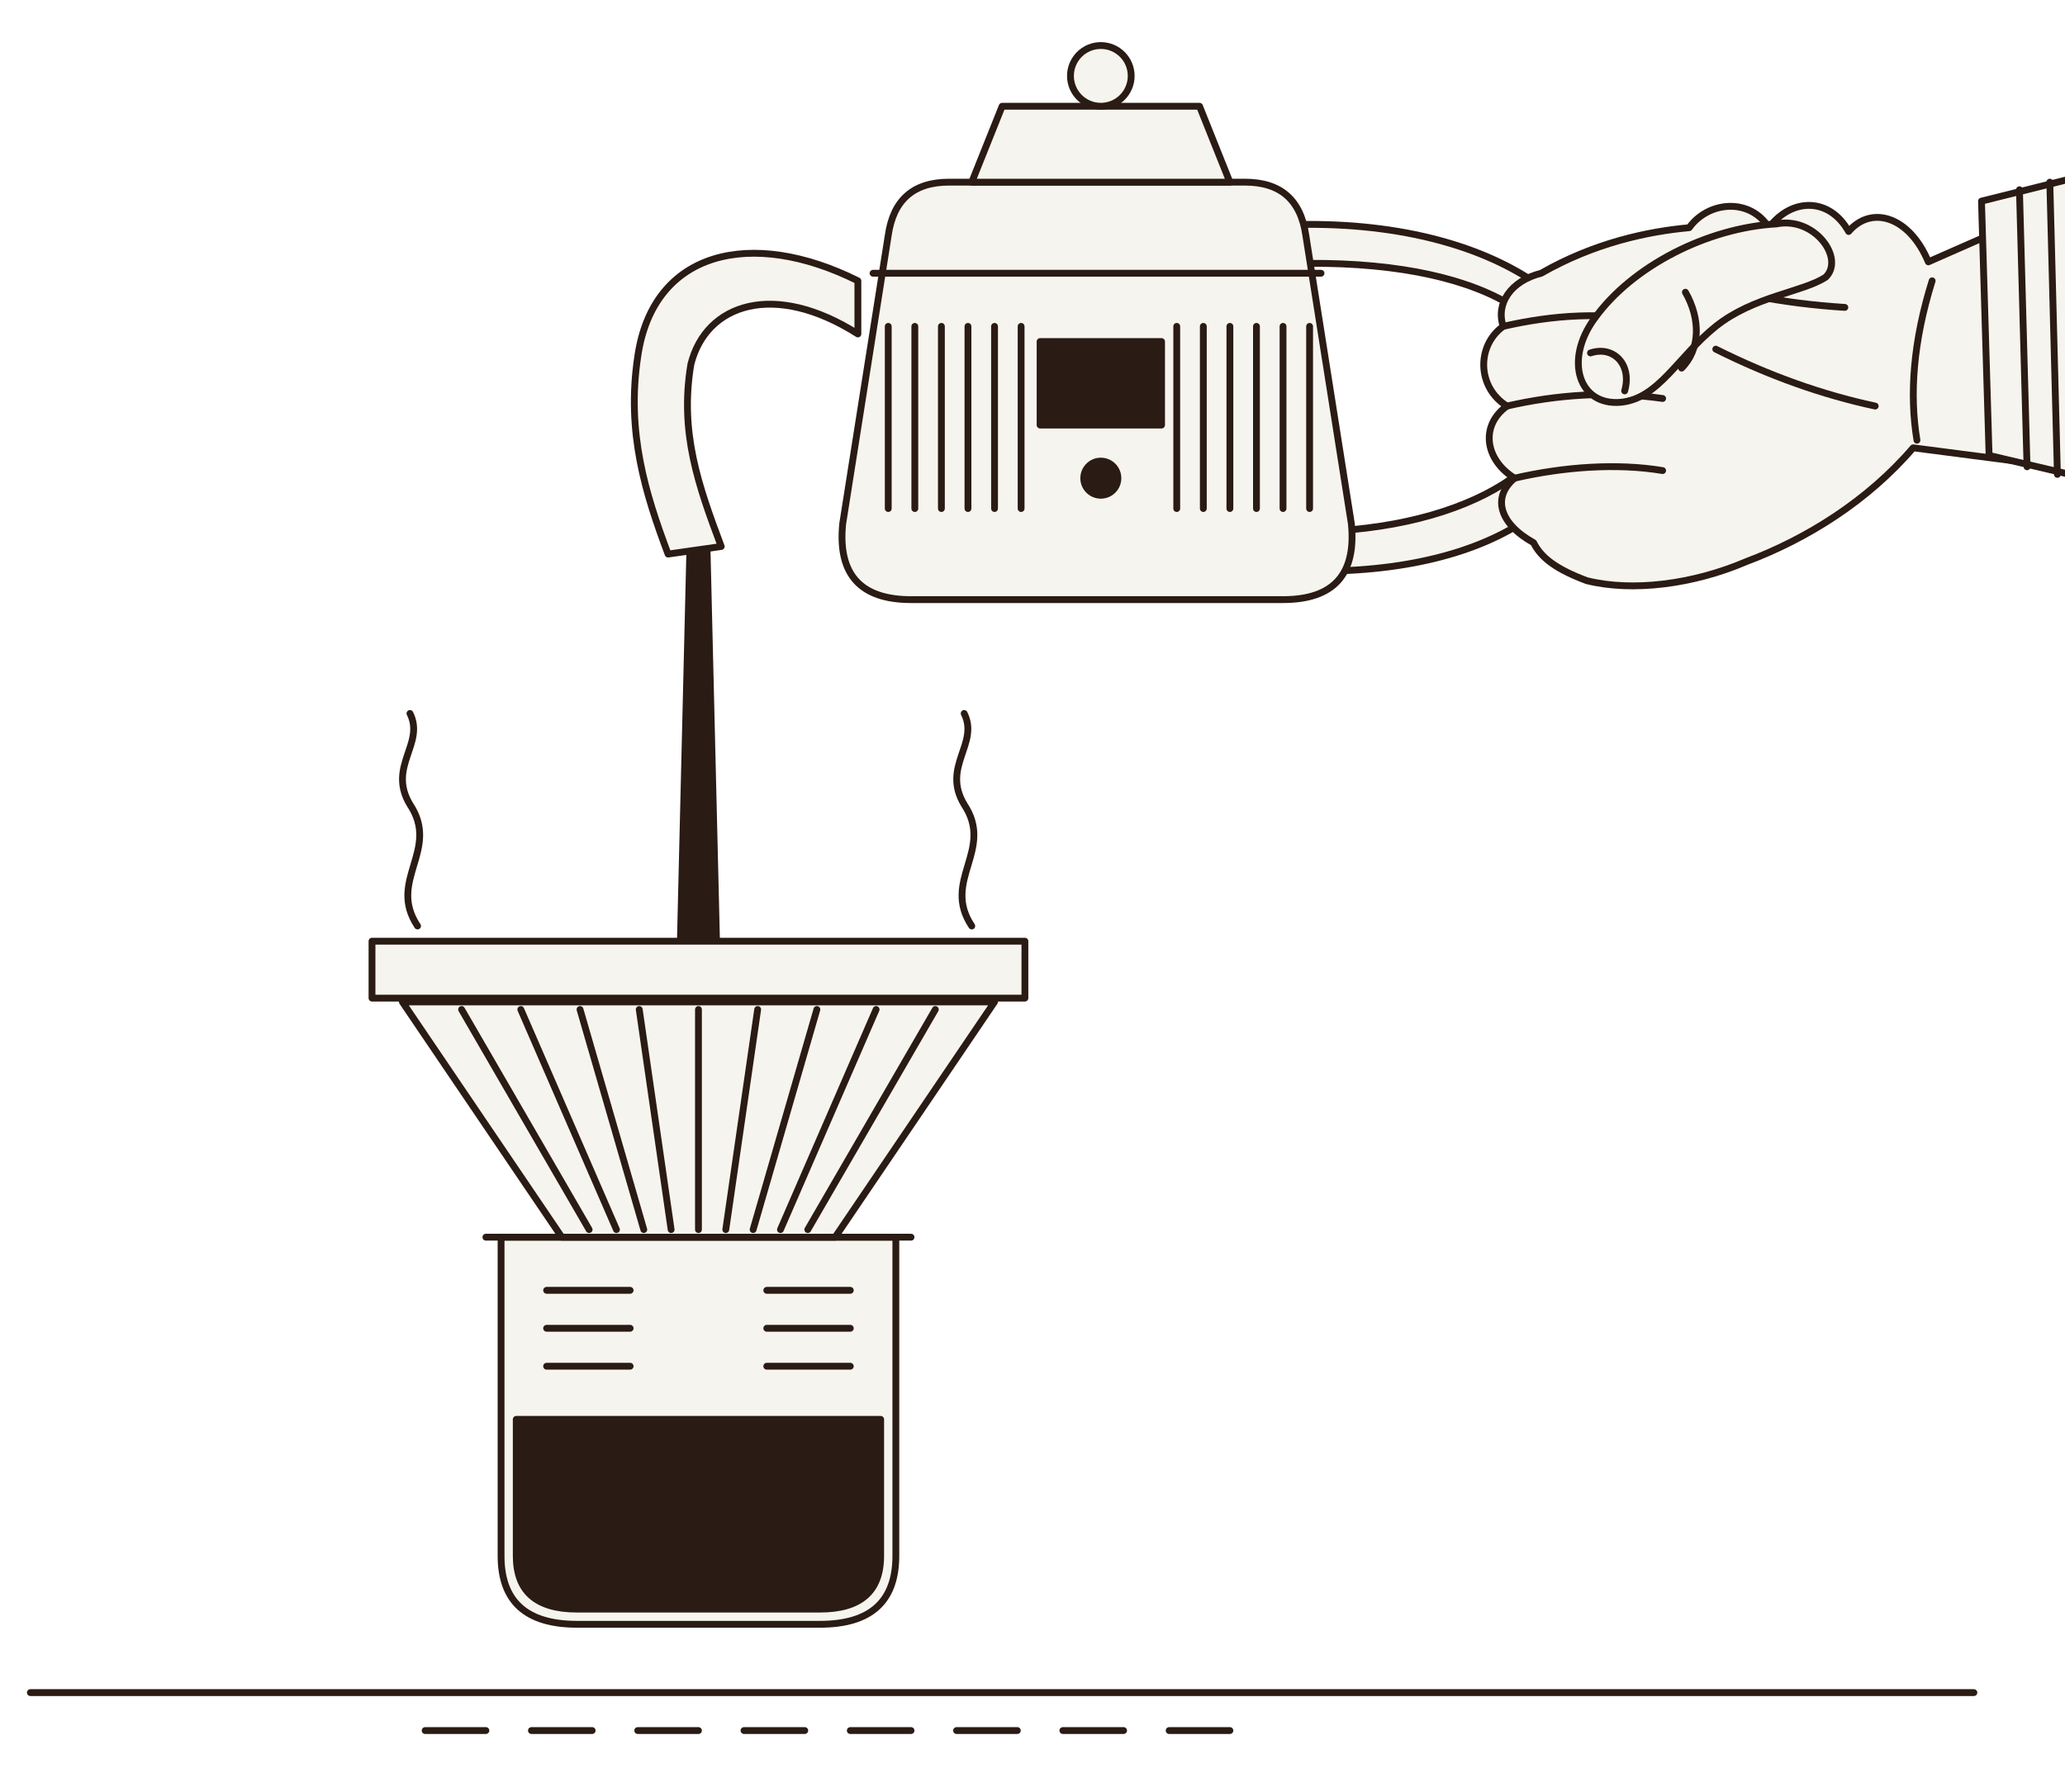
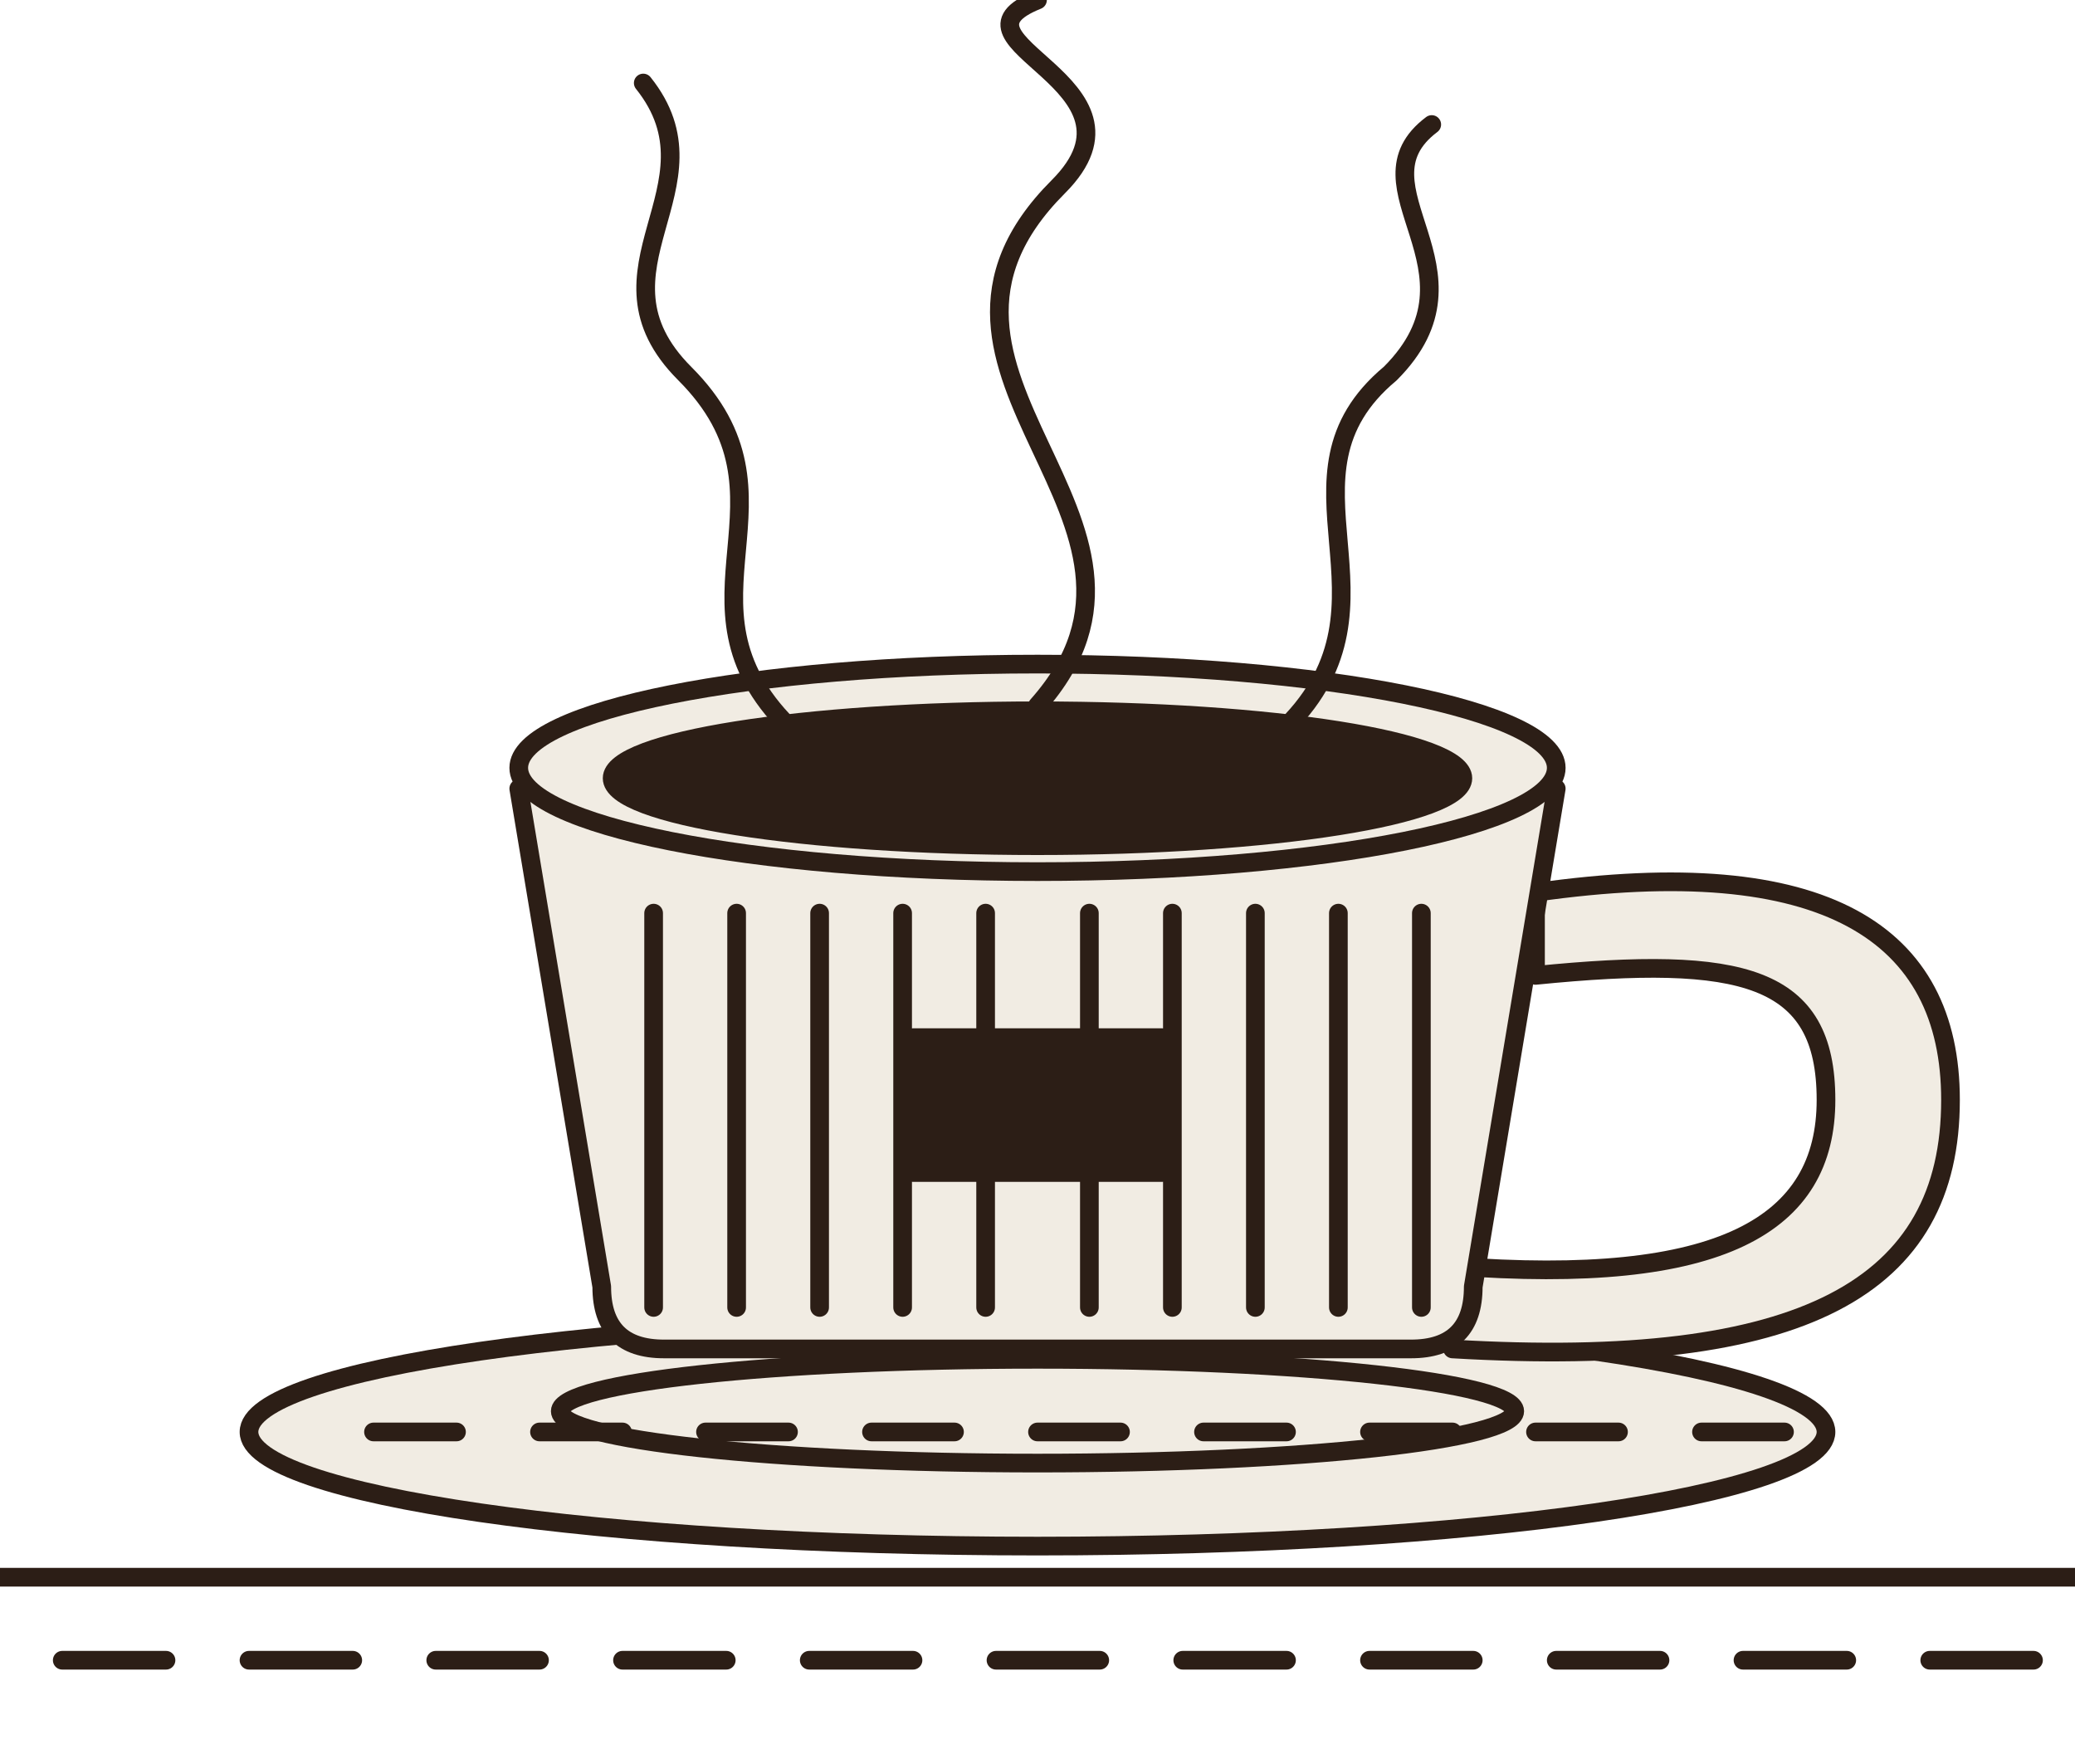
- <svg xmlns="http://www.w3.org/2000/svg" viewBox="16 56 544 472" role="img" aria-hidden="true">
+ <svg xmlns="http://www.w3.org/2000/svg" viewBox="0 0 200 170">
  <style>
-     .ln,.sh,.solid,.solid-c{stroke:#2A1B14;stroke-width:1.8;stroke-linecap:round;stroke-linejoin:round}
+     .ln,.sh,.solid{
+       stroke:#2C1E16;
+       stroke-width:1.8;
+       stroke-linecap:round;
+       stroke-linejoin:round;
+     }
    .ln{fill:none}
-     .sh{fill:#F6F4EE}
-     .solid,.solid-c{fill:#2A1B14}
-     .stream{fill:#2A1B14;stroke:none}
+     .sh{fill:#F1ECE3}
+     .solid{fill:#2C1E16}
+     .steam{animation:steam 7s ease-in-out infinite}
+     @keyframes steam{0%,100%{opacity:.22}50%{opacity:.6}}
+     @media (prefers-reduced-motion:reduce){.steam{animation:none}}
  </style>
-   <path class="ln" d="M24 502 H536" />
-   <path class="ln" d="M128 512 h16" />
-   <path class="ln" d="M156 512 h16" />
-   <path class="ln" d="M184 512 h16" />
-   <path class="ln" d="M212 512 h16" />
-   <path class="ln" d="M240 512 h16" />
-   <path class="ln" d="M268 512 h16" />
-   <path class="ln" d="M296 512 h16" />
-   <path class="ln" d="M324 512 h16" />
-   <path class="ln" d="M126 300 C118 288 132 280 124 268 C118 258 128 252 124 244" />
-   <path class="ln" d="M272 300 C264 288 278 280 270 268 C264 258 274 252 270 244" />
-   <path class="sh" d="M148 382 L148 466 Q148 484 168 484 L232 484 Q252 484 252 466 L252 382 Z" />
-   <path class="ln" d="M144 382 H256" />
-   <path class="solid" d="M152 430 L152 466 Q152 480 168 480 L232 480 Q248 480 248 466 L248 430 Z" />
-   <path class="ln" d="M160 396 h22" />
-   <path class="ln" d="M218 396 h22" />
-   <path class="ln" d="M160 406 h22" />
-   <path class="ln" d="M218 406 h22" />
-   <path class="ln" d="M160 416 h22" />
-   <path class="ln" d="M218 416 h22" />
-   <path class="stream" d="M197 194 L203 194 L206 318 L194 318 Z" />
-   <path class="sh" d="M122 320 L164 382 L236 382 L278 320 Z" />
-   <path class="sh" d="M114 304 h172 v15 h-172 Z" />
-   <path class="ln" d="M137.6 322 L171.2 380" />
-   <path class="ln" d="M153.2 322 L178.4 380" />
-   <path class="ln" d="M168.8 322 L185.6 380" />
-   <path class="ln" d="M184.4 322 L192.8 380" />
-   <path class="ln" d="M200.0 322 L200.0 380" />
-   <path class="ln" d="M215.6 322 L207.2 380" />
-   <path class="ln" d="M231.2 322 L214.4 380" />
-   <path class="ln" d="M246.8 322 L221.6 380" />
-   <path class="ln" d="M262.4 322 L228.8 380" />
-   <path class="sh" d="M344 116 C404 110 440 136 438 160 C436 190 404 210 350 206 L352 196 C398 198 428 180 428 160 C430 138 400 122 346 126 Z" />
-   <path class="sh" d="M242 130 C214 116 188 122 184 150 C181 170 186 186 192 202 L206 200 C200 184 195 170 198 152 C202 136 220 130 242 144 Z" />
-   <path class="sh" d="M266 104 H344 Q358 104 360 118 L372 194 Q374 214 354 214 H256 Q236 214 238 194 L250 118 Q252 104 266 104 Z" />
-   <path class="ln" d="M246 128 H364" />
-   <path class="ln" d="M250 142 V190" />
-   <path class="ln" d="M257 142 V190" />
-   <path class="ln" d="M264 142 V190" />
-   <path class="ln" d="M271 142 V190" />
-   <path class="ln" d="M278 142 V190" />
-   <path class="ln" d="M285 142 V190" />
-   <path class="ln" d="M326 142 V190" />
-   <path class="ln" d="M333 142 V190" />
-   <path class="ln" d="M340 142 V190" />
-   <path class="ln" d="M347 142 V190" />
-   <path class="ln" d="M354 142 V190" />
-   <path class="ln" d="M361 142 V190" />
-   <path class="solid" d="M290 146 h32 v22 h-32 Z" />
-   <circle class="solid-c" cx="306" cy="182" r="4.5" />
-   <path class="sh" d="M272 104 L280 84 H332 L340 104 Z" />
-   <circle class="sh" cx="306" cy="76" r="8" />
-   <g transform="translate(8,0)">
-     <path class="sh" d="M414 128 C428 120 442 117 453 116 C458 109 469 108 474 116 C480 108 490 108 495 117 C501 110 511 113 516 125 L566 103 L566 181 L512 174 C500 188 484 198 468 204 C454 210 438 212 426 209 C418 206 414 203 412 199 C403 194 401 187 407 182 C399 177 398 168 405 163 C397 158 397 147 404 142 C402 136 406 130 414 128 Z" />
-     <path class="ln" d="M407 182 C420 179 434 178 446 180" />
-     <path class="ln" d="M405 163 C418 160 432 159 446 161" />
-     <path class="ln" d="M404 142 C417 139 431 138 444 141" />
-     <path class="ln" d="M448 128 C462 133 478 136 494 137" />
-     <path class="ln" d="M460 148 C474 155 488 160 502 163" />
-     <path class="ln" d="M517 130 C512 146 511 160 513 172" />
-     <path class="sh" d="M476 115 C458 116 438 126 428 140 C420 151 424 163 435 162 C445 161 450 150 460 142 C470 134 483 133 489 129 C494 124 486 113 476 115 Z" />
-     <path class="ln" d="M452 133 C456 140 456 148 451 153" />
-     <path class="ln" d="M427 149 C433 147 438 152 436 159" />
-     <path class="sh" d="M530 109 L566 100 L566 184 L532 176 Z" />
-     <path class="ln" d="M540 106 L542 179" />
-     <path class="ln" d="M548 104 L550 181" />
-     <path class="ln" d="M556 102 L558 183" />
+   <path class="ln" d="M0 152 H200" />
+   <path class="ln" d="M6 160 h10 M24 160 h10 M42 160 h10 M60 160 h10 M78 160 h10 M96 160 h10 M114 160 h10 M132 160 h10 M150 160 h10 M168 160 h10 M186 160 h10" />
+   <ellipse class="sh" cx="100" cy="138" rx="76" ry="11" />
+   <ellipse class="ln" cx="100" cy="136" rx="46" ry="5" />
+   <path class="ln" d="M36 138 h8 M52 138 h8 M68 138 h8 M84 138 h8 M100 138 h8 M116 138 h8 M132 138 h8 M148 138 h8 M164 138 h8" />
+   <path class="sh" d="M148 86 C176 82 188 90 188 106 C188 124 174 132 140 130 L140 122 C166 124 176 118 176 106 C176 94 168 92 148 94 Z" />
+   <path class="sh" d="M50 76 L58 124 Q58 130 64 130 L136 130 Q142 130 142 124 L150 76 Z" />
+   <path class="ln" d="M63 88 V126 M71 88 V126 M79 88 V126 M87 88 V126 M95 88 V126 M105 88 V126 M113 88 V126 M121 88 V126 M129 88 V126 M137 88 V126" />
+   <rect class="solid" x="88" y="100" width="24" height="13" />
+   <ellipse class="sh" cx="100" cy="74" rx="50" ry="10" />
+   <ellipse class="solid" cx="100" cy="75" rx="41" ry="6.5" />
+   <g class="steam">
+     <path class="ln" d="M76 70 C64 58 78 48 66 36 C56 26 70 18 62 8" />
+     <path class="ln" d="M100 68 C116 50 84 36 102 18 C112 8 90 4 100 0" />
+     <path class="ln" d="M124 70 C136 58 122 46 134 36 C144 26 130 18 138 12" />
  </g>
</svg>
